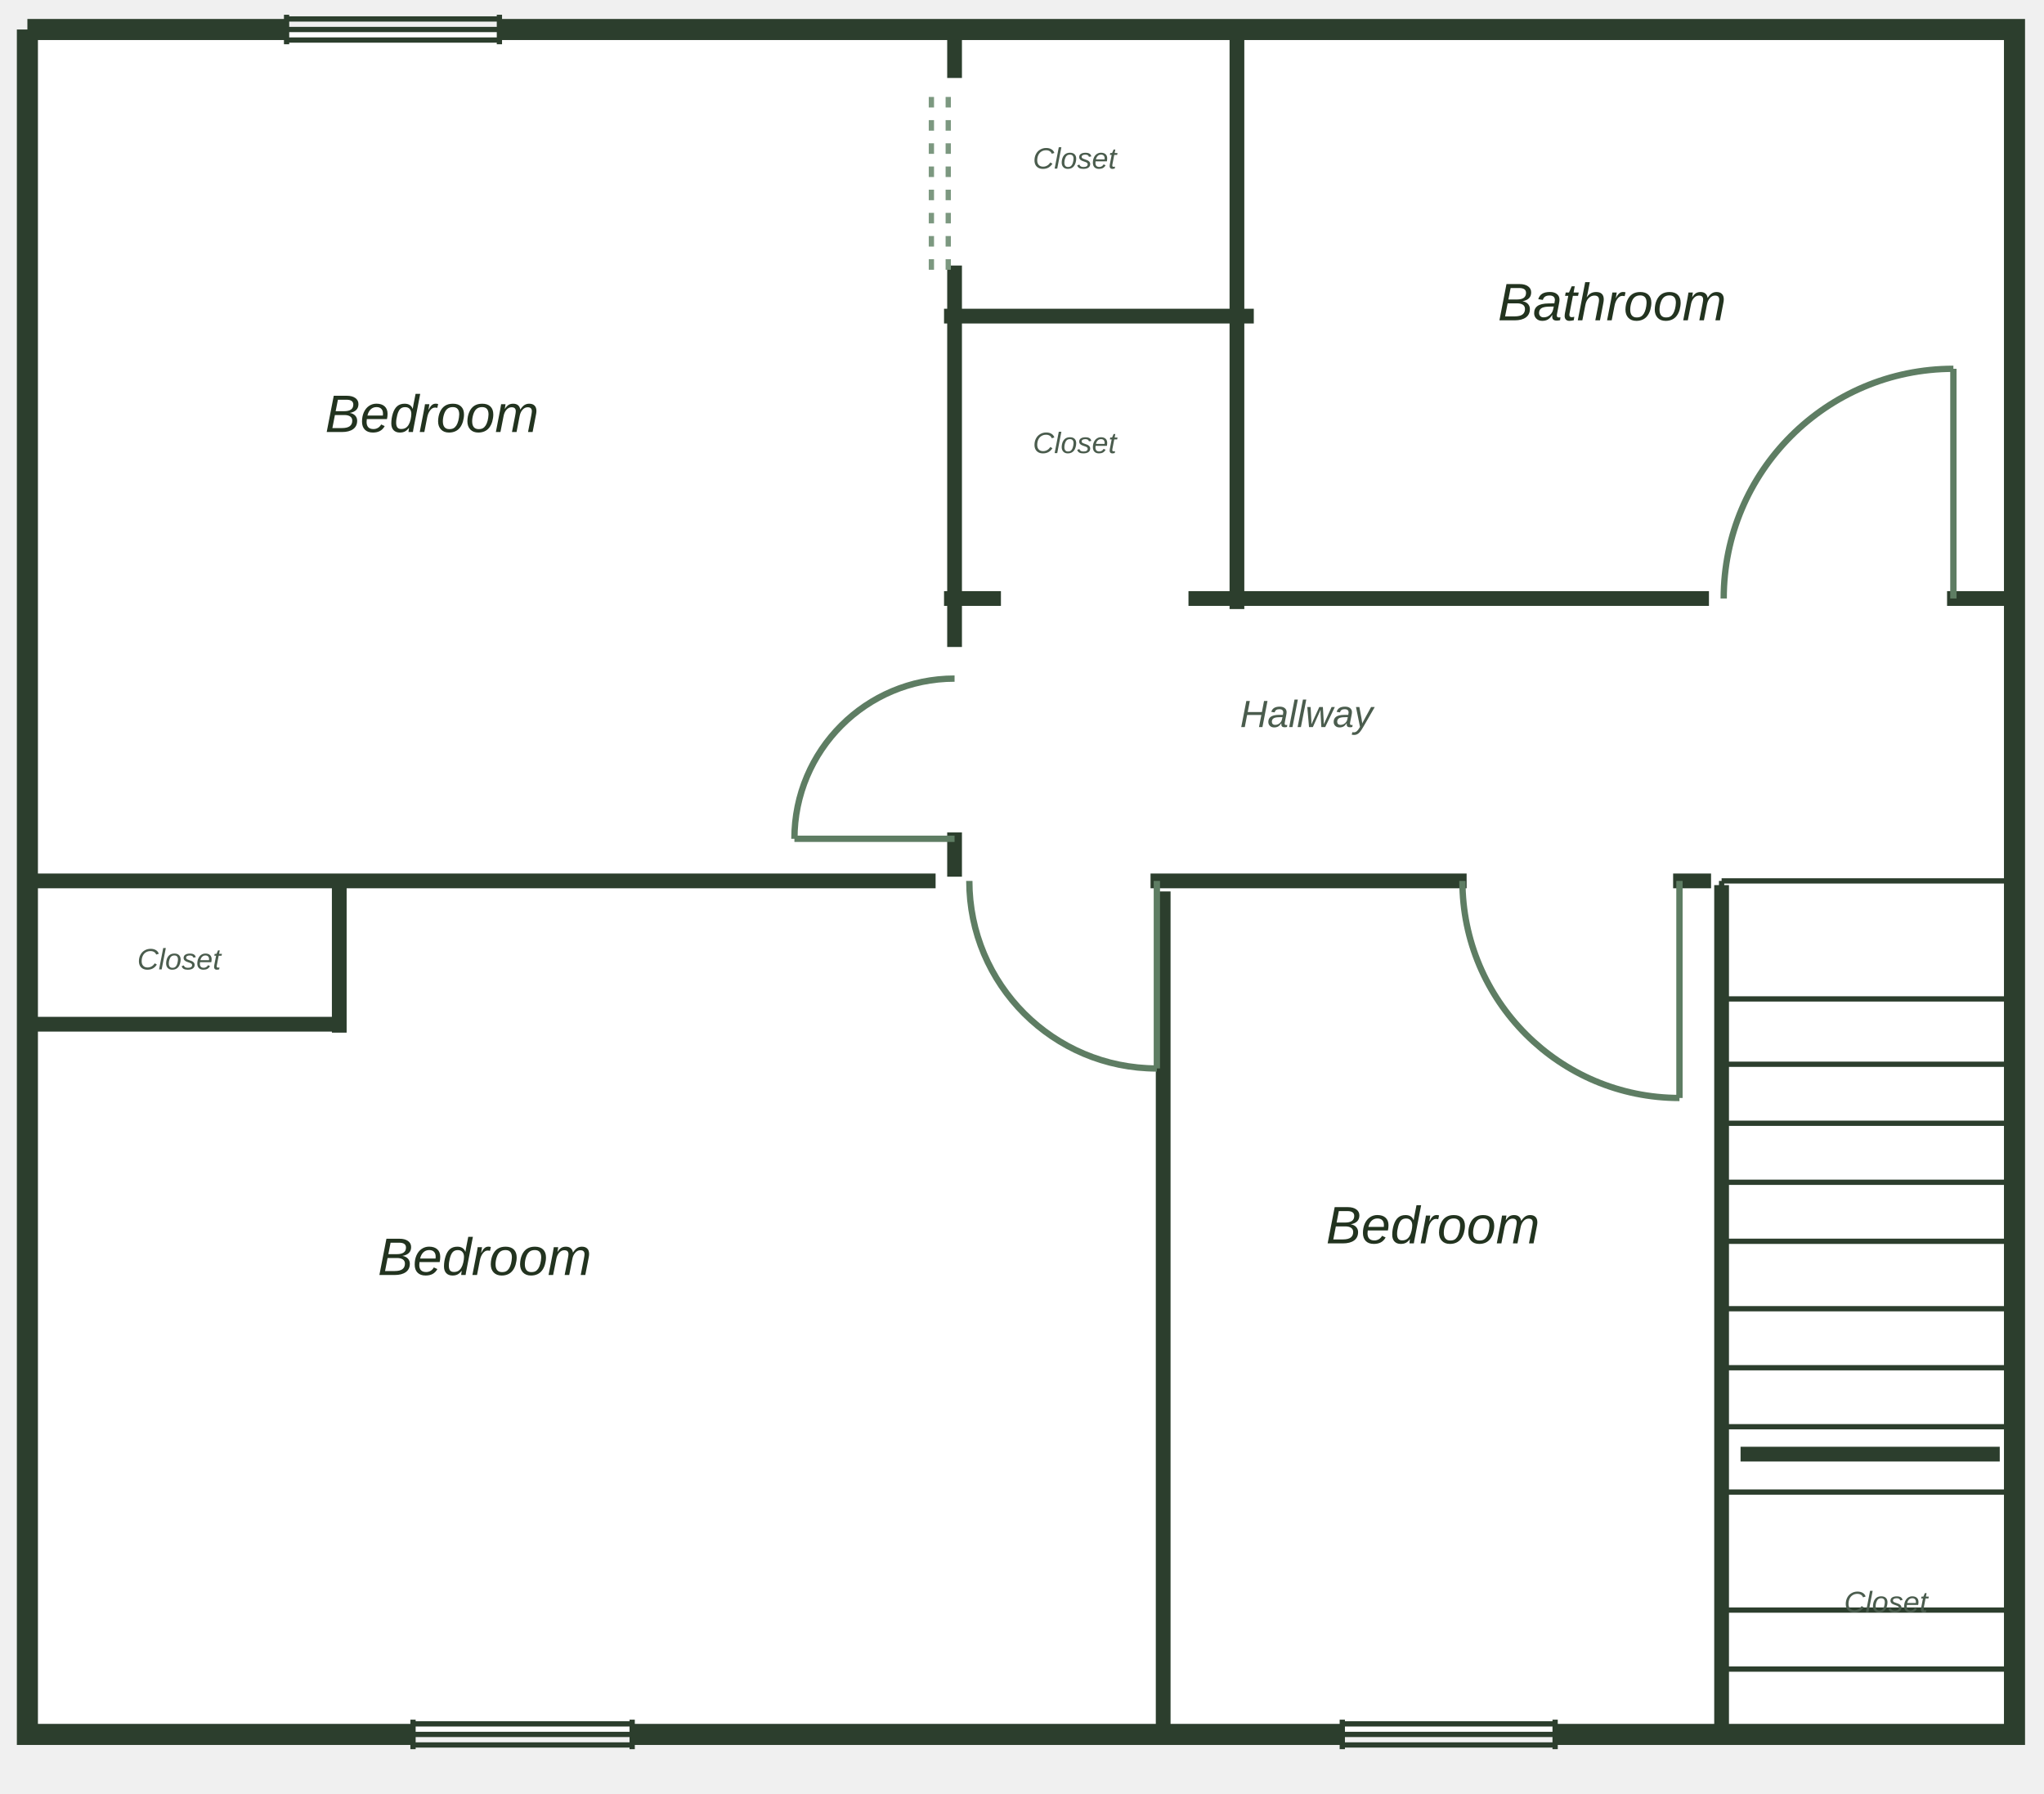
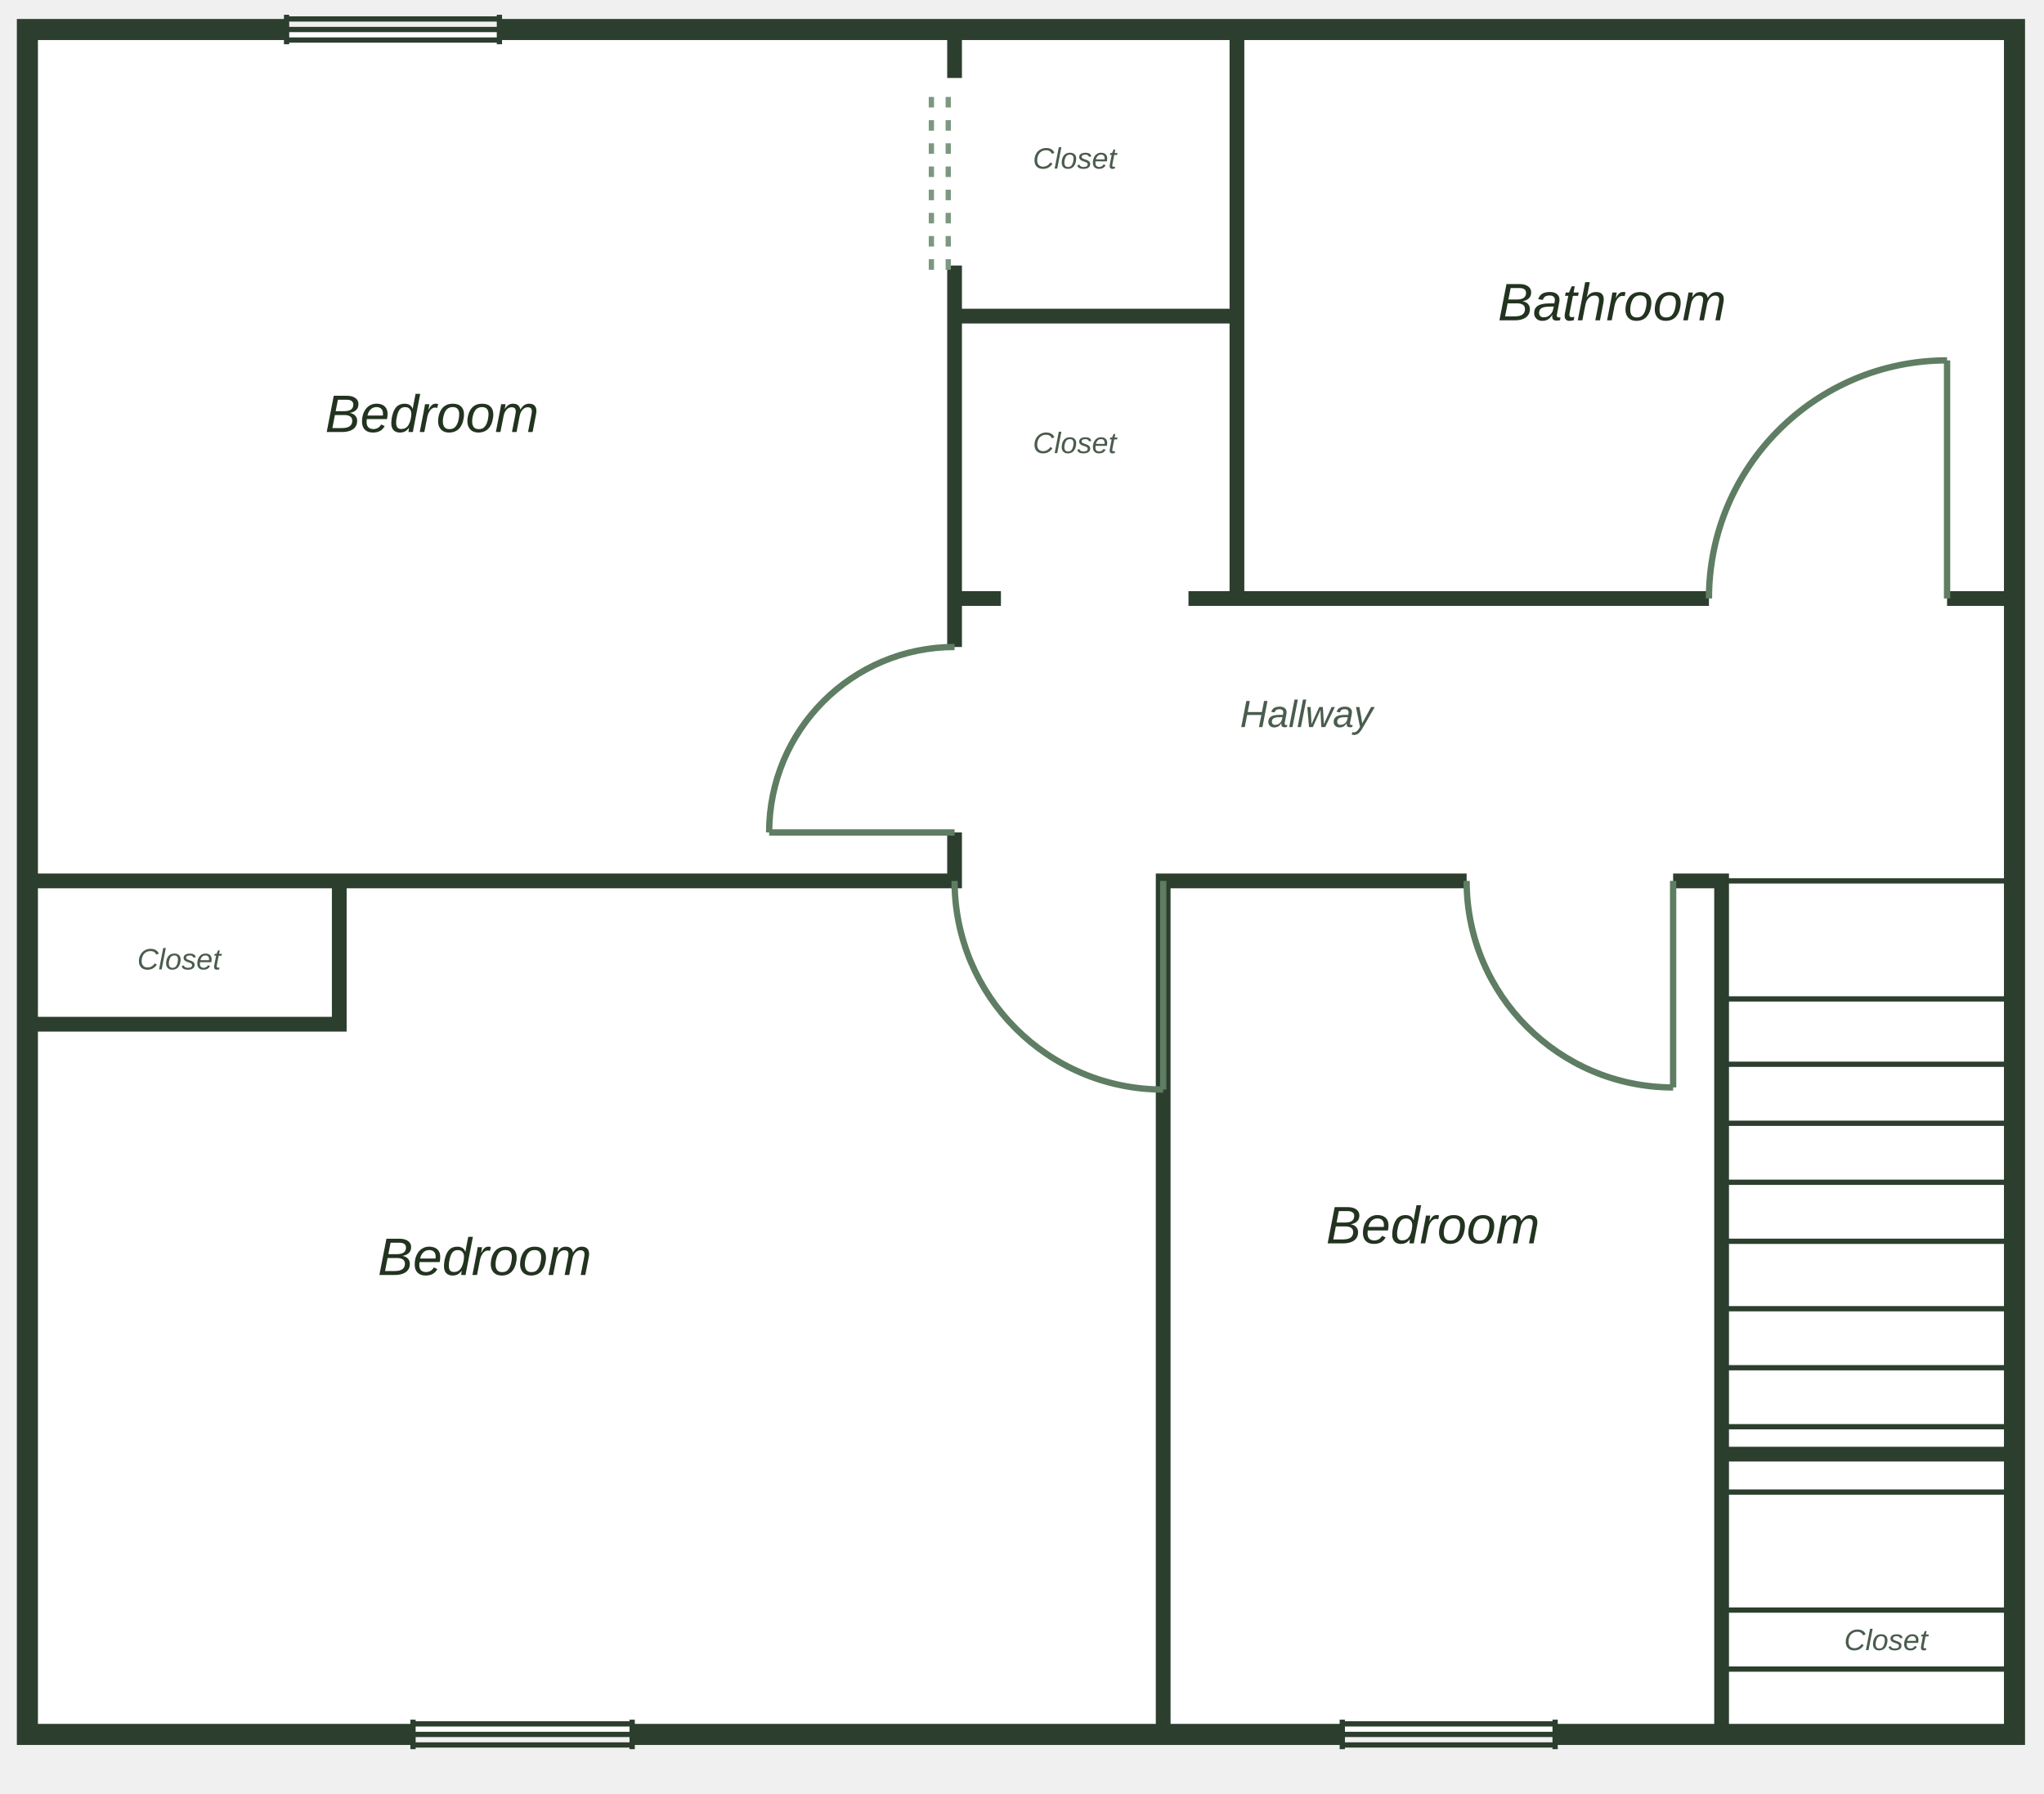
<svg xmlns="http://www.w3.org/2000/svg" width="970" height="851" viewBox="0 0 970 851" preserveAspectRatio="xMidYMid meet" role="img" aria-label="Calvertowne three-bedroom townhouse upper level floor plan: three bedrooms, bathroom, hallway, and closets">
  <defs>
    <style>
    .fp{fill:#FFFFFF}
    .w{fill:none;stroke:#2C3E2D;stroke-width:7;stroke-linecap:butt}
    .wo{fill:none;stroke:#2C3E2D;stroke-width:10;stroke-linecap:butt}
    .d{fill:none;stroke:#7C9880;stroke-width:2.5;stroke-dasharray:5 6}
    .arc{fill:none;stroke:#5E7D63;stroke-width:3}
    .win{fill:none;stroke:#2C3E2D;stroke-width:2.5}
    .st{fill:none;stroke:#2C3E2D;stroke-width:2.5}
    .rm{fill:#22331F;font-family:'Helvetica Neue',Arial,sans-serif;font-size:25px;font-style:italic;text-anchor:middle}
    .cl{fill:#4A5C4D;font-family:'Helvetica Neue',Arial,sans-serif;font-size:18px;font-style:italic;text-anchor:middle}
    .sm{fill:#4A5C4D;font-family:'Helvetica Neue',Arial,sans-serif;font-size:14px;font-style:italic;text-anchor:middle}
  </style>
  </defs>
  <rect class="fp" x="13" y="14" width="943" height="809" />
-   <path class="w" d="M161,416 V490 M453,11 V37 M453,126 V307 M453,395 V416 M552,423 V826 M587,11 V289 M817,420 V826 M448,150 H595 M448,284 H475 M564,284 H811 M924,284 H952 M11,418 H444 M546,418 H696 M794,418 H812 M11,486 H164 M826,690 H949" />
-   <path class="arc" d="M927,284 V175 M818,284 A109,109 0 0 1 927,175" />
-   <path class="arc" d="M453,398 H377 M453,322 A76,76 0 0 0 377,398" />
-   <path class="arc" d="M549,418 V507 M460,418 A89,89 0 0 0 549,507" />
-   <path class="arc" d="M797,418 V521 M694,418 A103,103 0 0 0 797,521" />
+   <path class="w" d="M453,150 L587,150 M453,284 L475,284 M564,284 L811,284 M924,284 L956,284 M13,418 L453,418 L453,395 M696,418 L552,418 L552,823 M794,418 L817,418 L817,823 M13,486 L161,486 L161,418 M817,690 L956,690 M453,14 L453,37 M453,126 L453,307 M587,14 L587,284" />
+   <path class="arc" d="M924,284 V171 M811,284 A113,113 0 0 1 924,171" />
+   <path class="arc" d="M453,395 H365 M453,307 A88,88 0 0 0 365,395" />
+   <path class="arc" d="M552,418 V517 M453,418 A99,99 0 0 0 552,517" />
+   <path class="arc" d="M794,418 V516 M696,418 A98,98 0 0 0 794,516" />
  <path class="d" d="M442,46 V128 M450,46 V128" />
  <path class="win" d="M136,9 H237 M136,14 H237 M136,19 H237 M136,7 V21 M237,7 V21" />
  <path class="win" d="M196,818 H300 M196,823 H300 M196,828 H300 M196,816 V830 M300,816 V830" />
  <path class="win" d="M637,818 H738 M637,823 H738 M637,828 H738 M637,816 V830 M738,816 V830" />
-   <path class="st" d="M817,418 V680 M954,418 V680 M817,418 H954 M817,474 H954 M817,505 H954 M817,533 H954 M817,561 H954 M817,589 H954 M817,621 H954 M817,649 H954 M817,677 H954" />
-   <path class="st" d="M817,700 V812 M954,700 V812 M817,708 H954 M817,764 H954 M817,792 H954" />
-   <path class="wo" d="M13,14 H136 M237,14 H956 V823 H738 M637,823 H300 M196,823 H13 V14" />
+   <path class="st" d="M817,418 V690 M956,418 V690 M817,418 H956 M817,474 H956 M817,505 H956 M817,533 H956 M817,561 H956 M817,589 H956 M817,621 H956 M817,649 H956 M817,677 H956" />
+   <path class="st" d="M817,690 V823 M956,690 V823 M817,708 H956 M817,764 H956 M817,792 H956" />
+   <path class="wo" d="M13,14 H136 M237,14 H956 V823 H738 M637,823 H300 M196,823 H13 V14 H23" />
  <text class="rm" x="205" y="205">Bedroom</text>
  <text class="rm" x="230" y="605">Bedroom</text>
  <text class="rm" x="680" y="590">Bedroom</text>
  <text class="rm" x="765" y="152">Bathroom</text>
  <text class="cl" x="620" y="345">Hallway</text>
  <text class="sm" x="510" y="80">Closet</text>
  <text class="sm" x="510" y="215">Closet</text>
  <text class="sm" x="85" y="460">Closet</text>
-   <text class="sm" x="895" y="765">Closet</text>
+   <text class="sm" x="895" y="783">Closet</text>
</svg>
